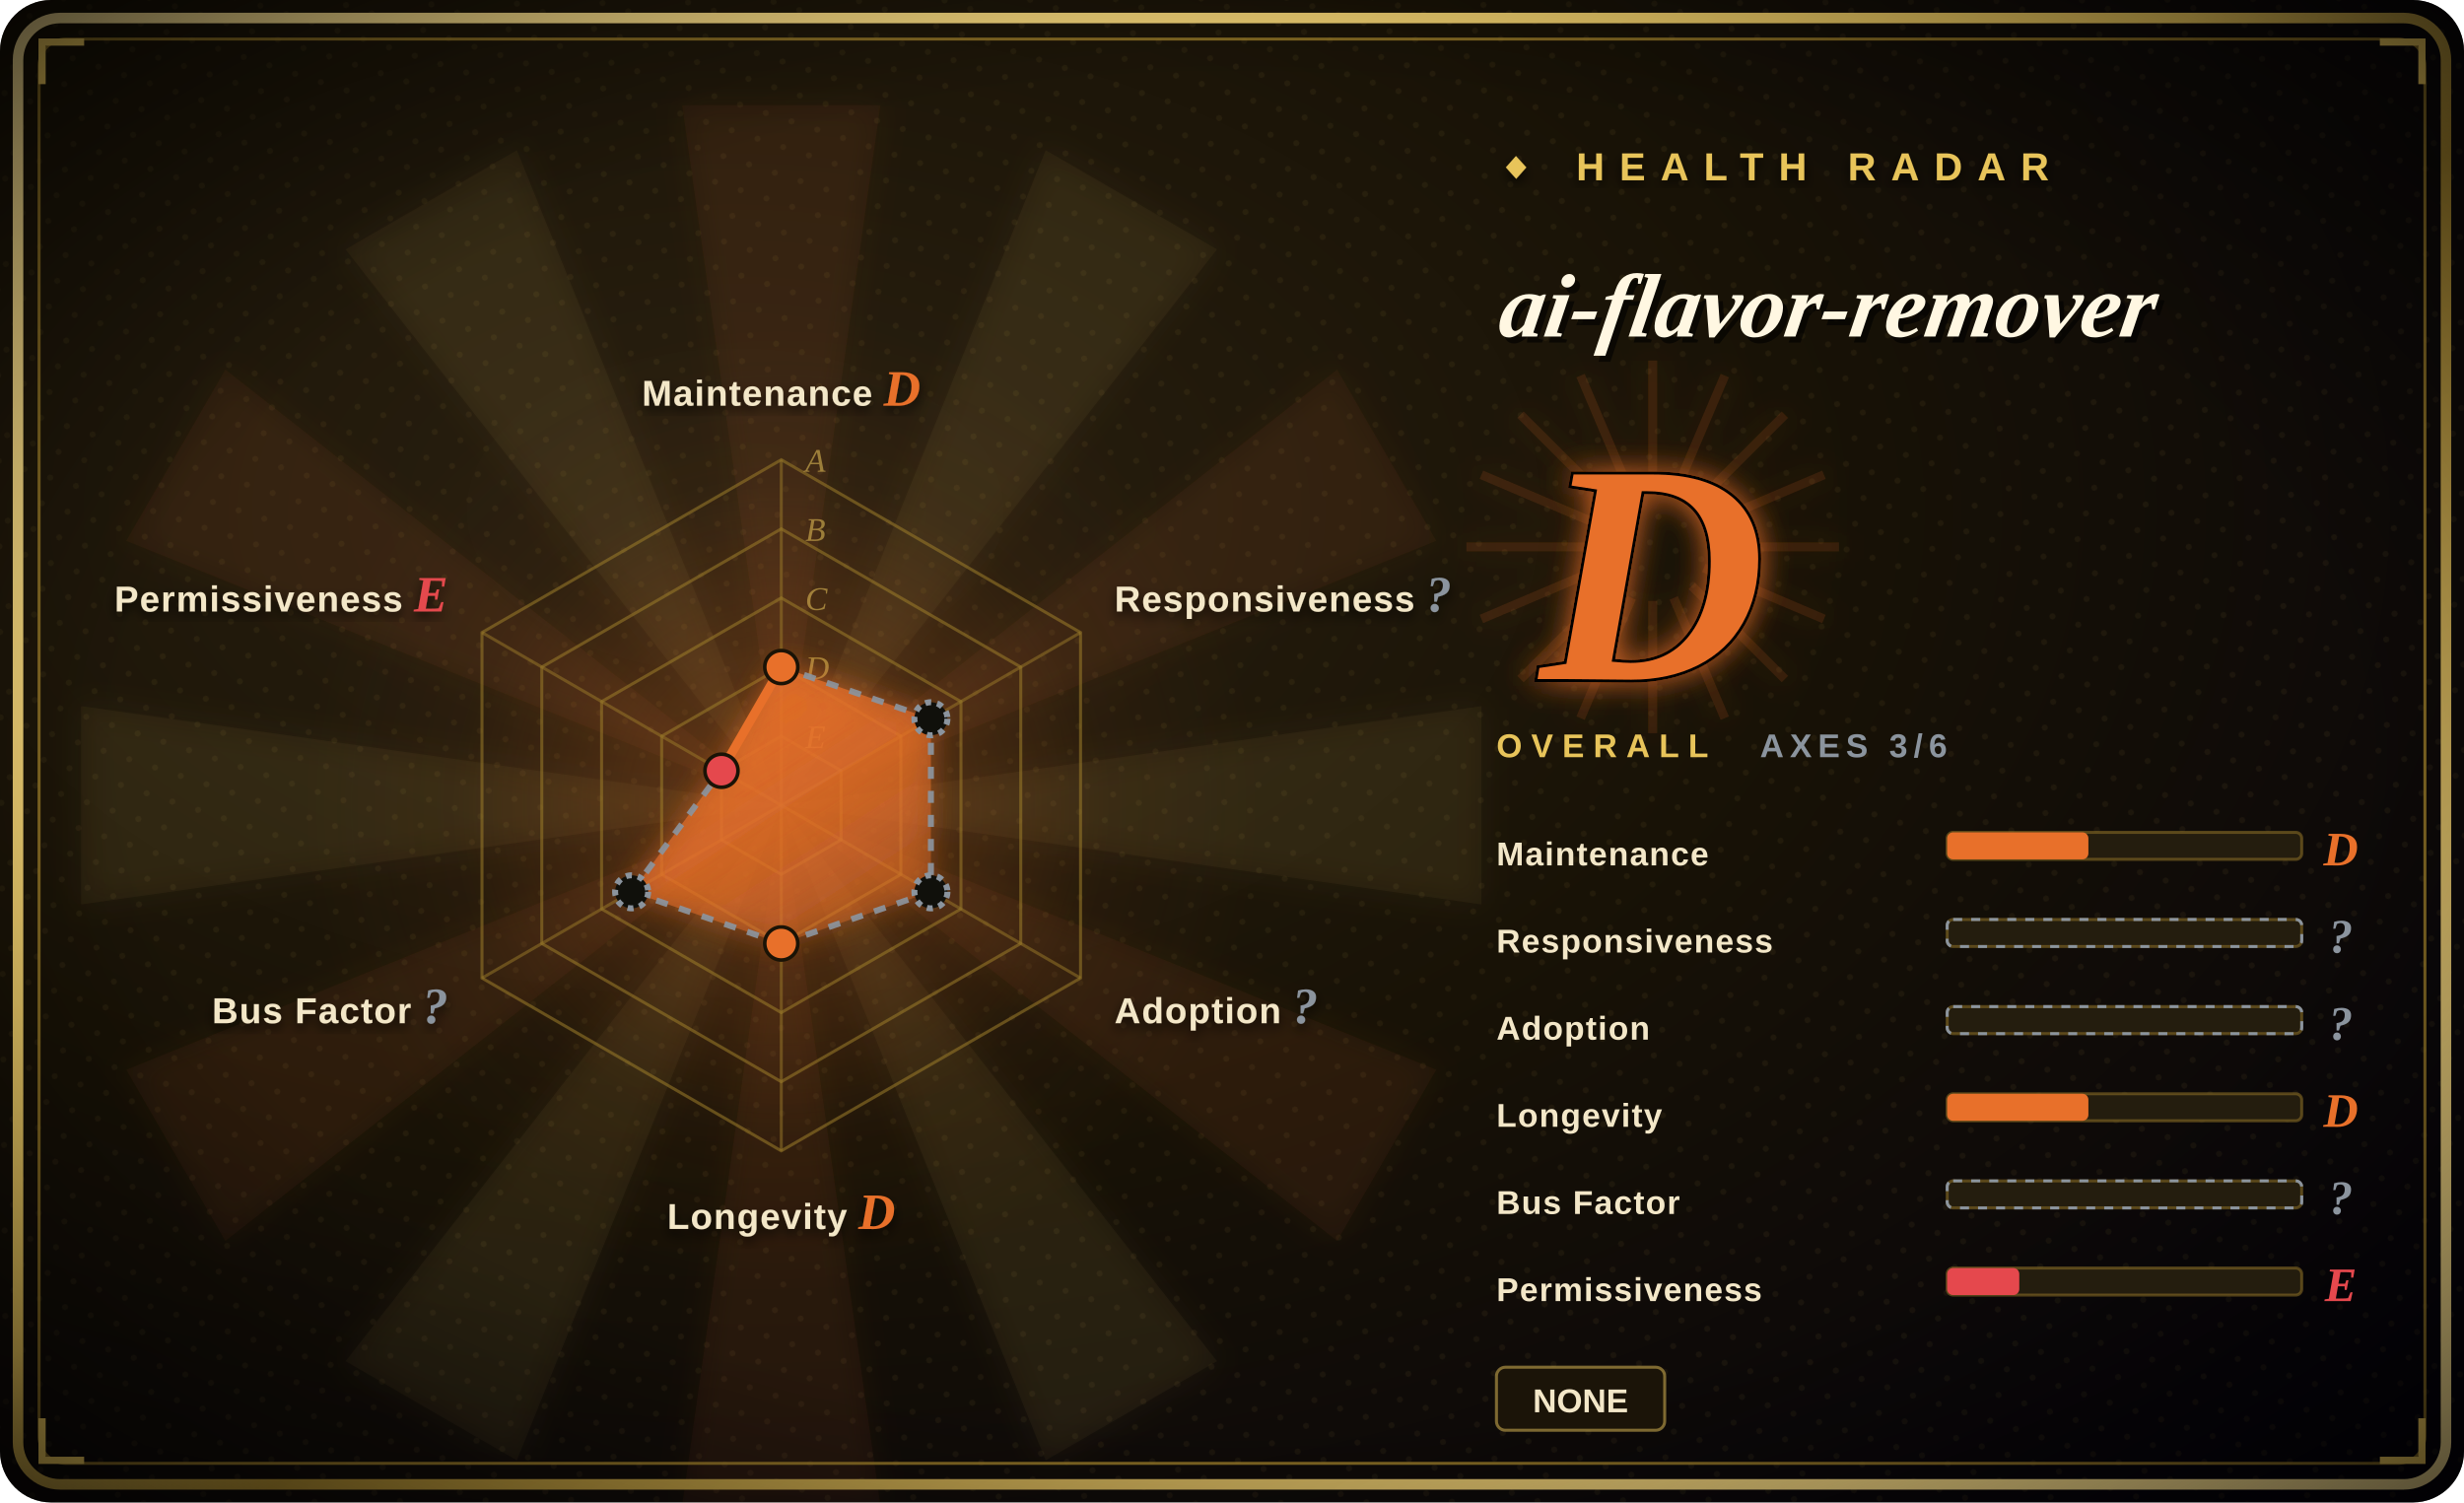
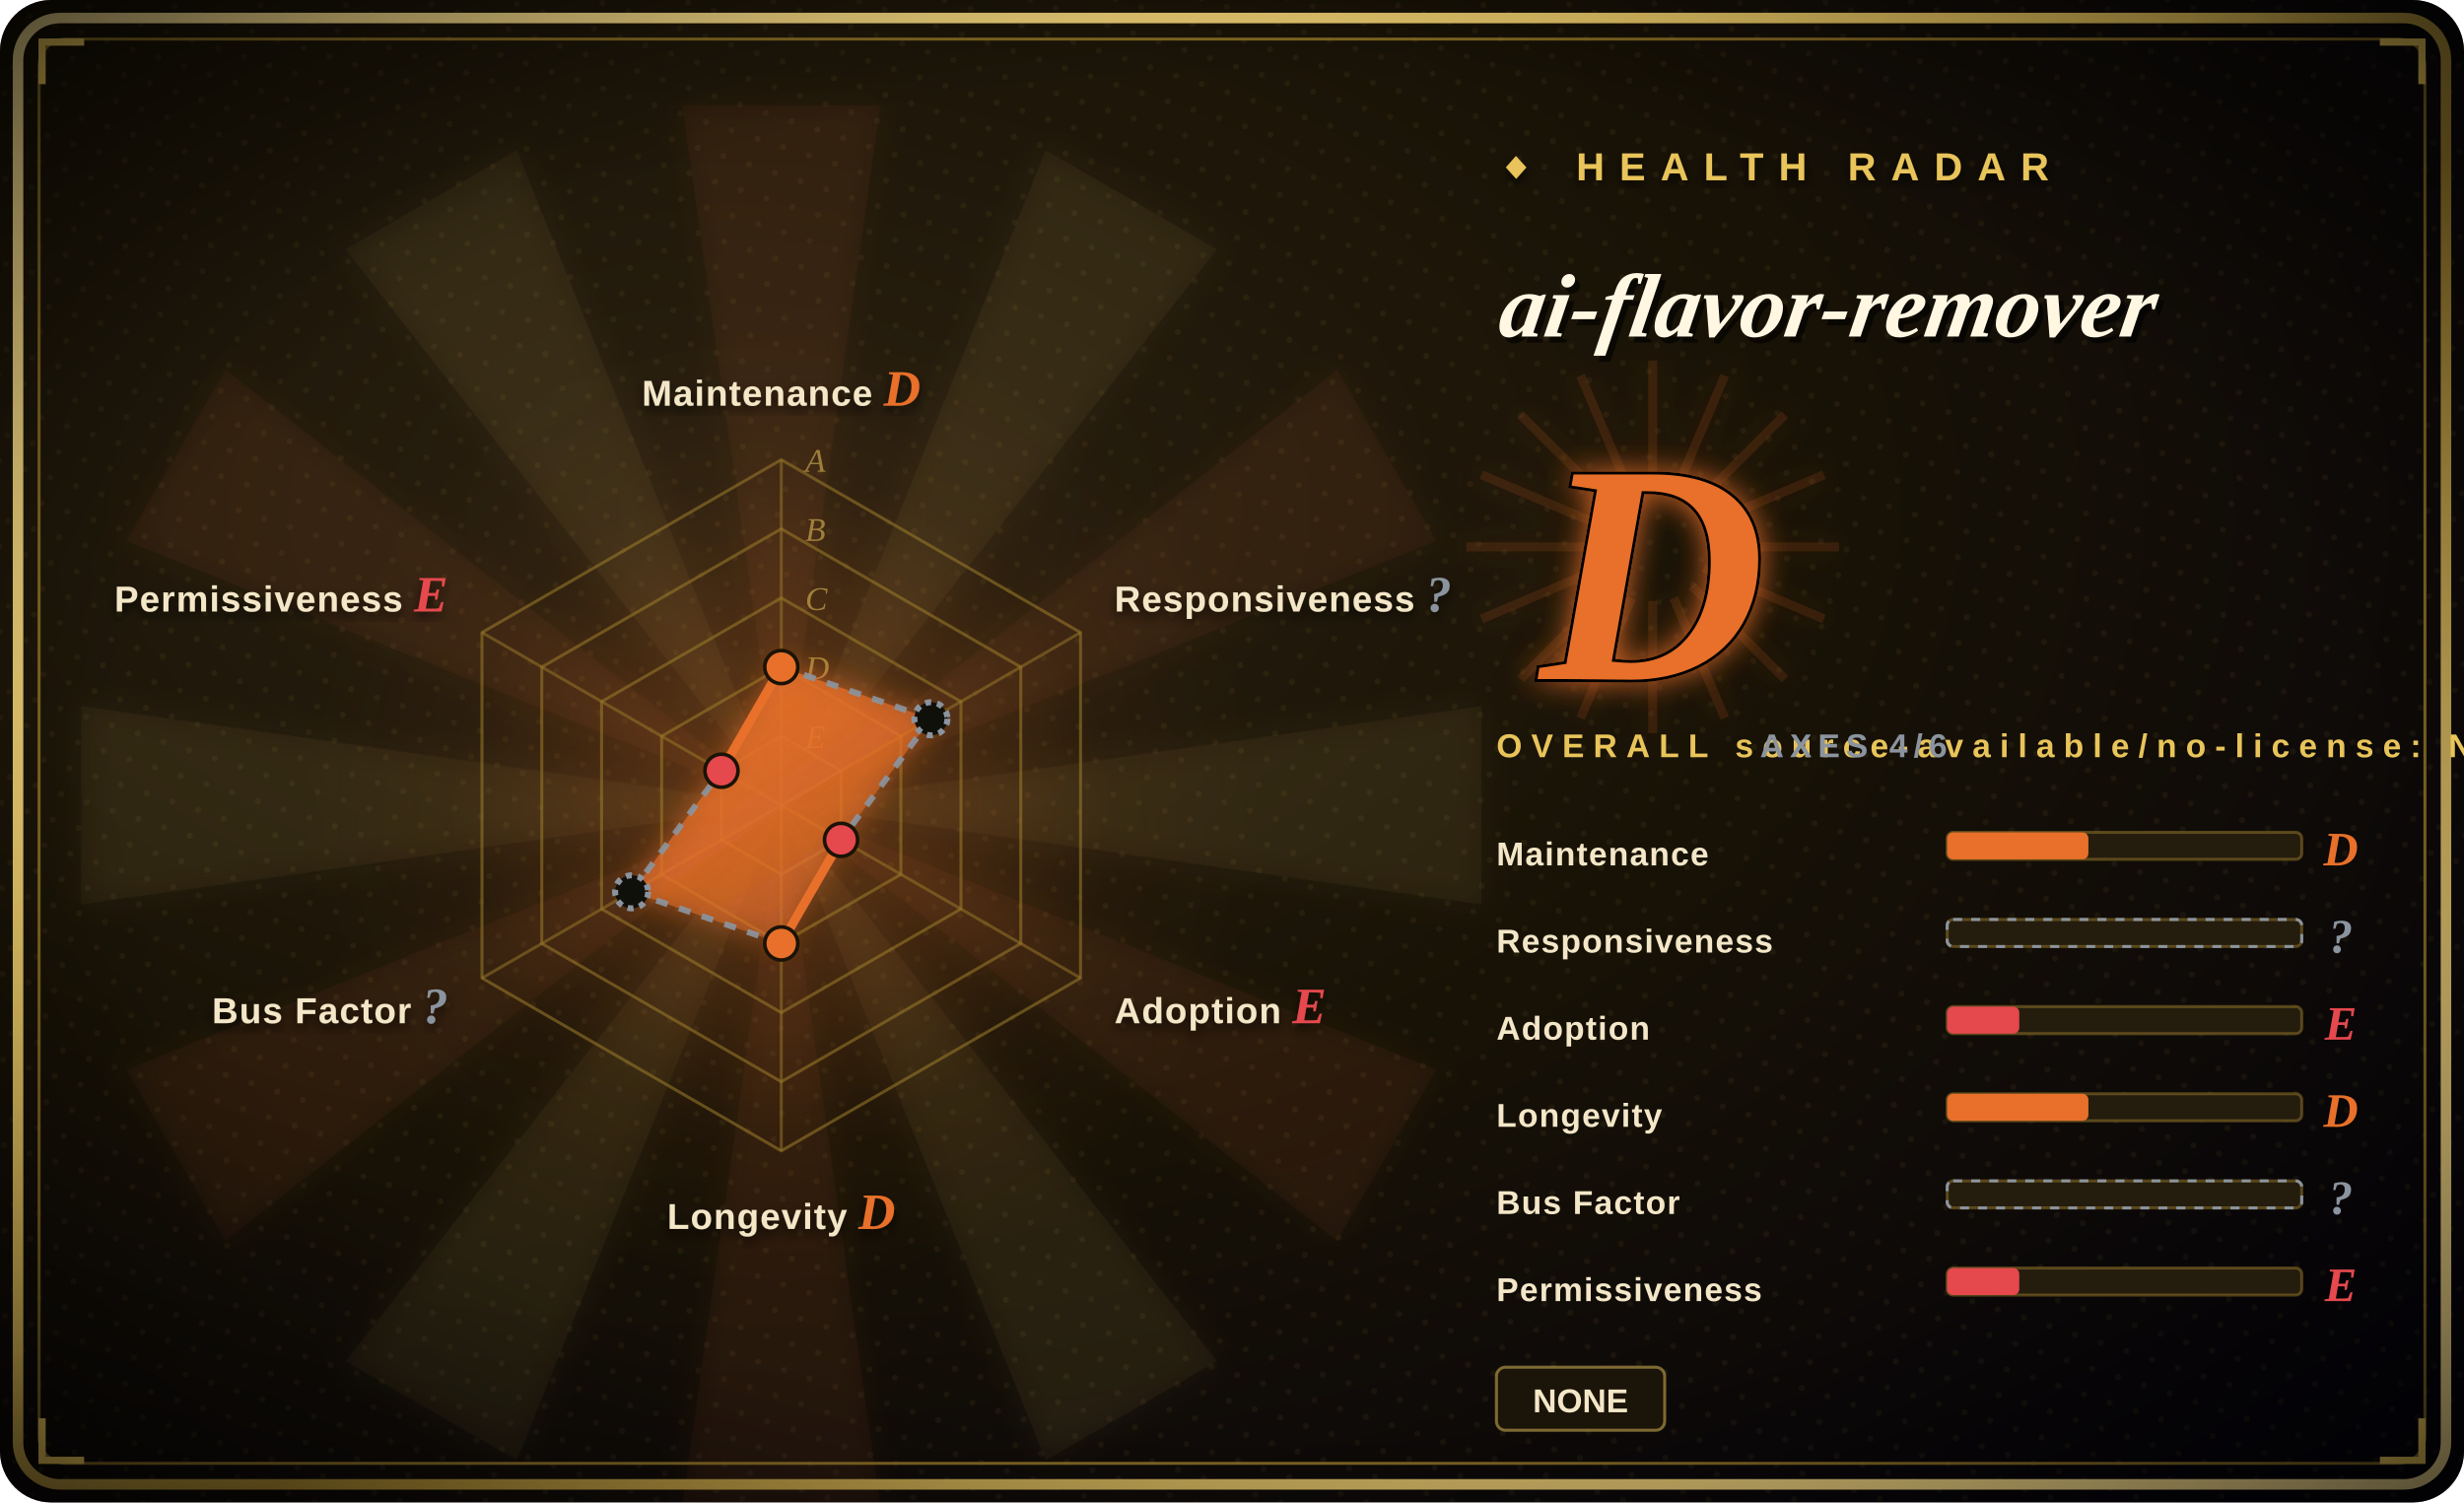
<svg xmlns="http://www.w3.org/2000/svg" width="820" height="500" viewBox="0 0 820 500">
  <defs>
    <radialGradient id="bg" cx="30%" cy="34%" r="90%">
      <stop offset="0%" stop-color="#2a2010" />
      <stop offset="48%" stop-color="#181206" />
      <stop offset="100%" stop-color="#05030a" />
    </radialGradient>
    <radialGradient id="vig" cx="50%" cy="50%" r="72%">
      <stop offset="62%" stop-color="#000000" stop-opacity="0" />
      <stop offset="100%" stop-color="#000000" stop-opacity="0.72" />
    </radialGradient>
    <linearGradient id="frame" x1="0" y1="0" x2="1" y2="1">
      <stop offset="0%" stop-color="#f6dd92" />
      <stop offset="45%" stop-color="#E8C45A" />
      <stop offset="55%" stop-color="#9c7d2a" />
      <stop offset="100%" stop-color="#f6dd92" />
    </linearGradient>
    <linearGradient id="poly" x1="0" y1="0" x2="0.7" y2="1">
      <stop offset="0%" stop-color="#E8702A" stop-opacity="0.92" />
      <stop offset="100%" stop-color="#E8702A" stop-opacity="0.34" />
    </linearGradient>
    <radialGradient id="halo" cx="50%" cy="50%" r="50%">
      <stop offset="0%" stop-color="#E8702A" stop-opacity="0.34" />
      <stop offset="68%" stop-color="#E8702A" stop-opacity="0.04" />
      <stop offset="100%" stop-color="#E8702A" stop-opacity="0" />
    </radialGradient>
    <filter id="glow" x="-60%" y="-60%" width="220%" height="220%">
      <feGaussianBlur stdDeviation="5" result="b" />
      <feMerge>
        <feMergeNode in="b" />
        <feMergeNode in="SourceGraphic" />
      </feMerge>
    </filter>
    <filter id="soft" x="-30%" y="-30%" width="160%" height="160%">
      <feDropShadow dx="0" dy="2" stdDeviation="2" flood-color="#000" flood-opacity="0.7" />
    </filter>
    <pattern id="halftone" width="9" height="9" patternUnits="userSpaceOnUse" patternTransform="rotate(18)">
      <circle cx="2" cy="2" r="1" fill="#E8C45A" fill-opacity="0.06" />
    </pattern>
  </defs>
  <rect width="820" height="500" rx="17" fill="url(#bg)" />
  <rect width="820" height="500" rx="17" fill="url(#halftone)" />
  <g opacity="0.5" filter="url(#glow)">
    <path d="M260,268 L493,235 L493,301 Z" fill="#E8C45A" fill-opacity="0.10" />
    <path d="M260,268 L478,356 L445,413 Z" fill="#E8702A" fill-opacity="0.10" />
    <path d="M260,268 L405,453 L348,486 Z" fill="#E8C45A" fill-opacity="0.10" />
    <path d="M260,268 L293,501 L227,501 Z" fill="#E8702A" fill-opacity="0.10" />
    <path d="M260,268 L172,486 L115,453 Z" fill="#E8C45A" fill-opacity="0.10" />
    <path d="M260,268 L75,413 L42,356 Z" fill="#E8702A" fill-opacity="0.10" />
    <path d="M260,268 L27,301 L27,235 Z" fill="#E8C45A" fill-opacity="0.10" />
    <path d="M260,268 L42,180 L75,123 Z" fill="#E8702A" fill-opacity="0.10" />
    <path d="M260,268 L115,83 L172,50 Z" fill="#E8C45A" fill-opacity="0.10" />
    <path d="M260,268 L227,35 L293,35 Z" fill="#E8702A" fill-opacity="0.10" />
    <path d="M260,268 L348,50 L405,83 Z" fill="#E8C45A" fill-opacity="0.10" />
    <path d="M260,268 L445,123 L478,180 Z" fill="#E8702A" fill-opacity="0.10" />
  </g>
  <circle cx="260" cy="268" r="161" fill="url(#halo)" />
  <rect x="6" y="6" width="808" height="488" rx="14" fill="none" stroke="url(#frame)" stroke-width="3.5" />
  <rect x="13" y="13" width="794" height="474" rx="9" fill="none" stroke="#9c7d2a" stroke-width="1" stroke-opacity="0.8" />
  <path d="M14,28 L14,14 L28,14" fill="none" stroke="#E8C45A" stroke-width="2.4" />
  <path d="M806,28 L806,14 L792,14" fill="none" stroke="#E8C45A" stroke-width="2.4" />
  <path d="M14,472 L14,486 L28,486" fill="none" stroke="#E8C45A" stroke-width="2.4" />
  <path d="M806,472 L806,486 L792,486" fill="none" stroke="#E8C45A" stroke-width="2.4" />
  <rect width="820" height="500" rx="17" fill="url(#vig)" />
  <polygon points="260.0,153.0 359.6,210.5 359.6,325.5 260.0,383.0 160.4,325.5 160.4,210.5" fill="none" stroke="#9c7d2a" stroke-opacity="0.55" stroke-width="1" />
  <polygon points="260.0,176.0 339.7,222.0 339.7,314.0 260.0,360.0 180.3,314.0 180.3,222.0" fill="none" stroke="#9c7d2a" stroke-opacity="0.55" stroke-width="1" />
  <polygon points="260.0,199.0 319.8,233.5 319.8,302.5 260.0,337.0 200.2,302.5 200.2,233.5" fill="none" stroke="#9c7d2a" stroke-opacity="0.55" stroke-width="1" />
  <polygon points="260.0,222.0 299.8,245.0 299.8,291.0 260.0,314.0 220.2,291.0 220.2,245.0" fill="none" stroke="#9c7d2a" stroke-opacity="0.55" stroke-width="1" />
  <polygon points="260.0,245.0 279.9,256.5 279.9,279.5 260.0,291.0 240.1,279.5 240.1,256.5" fill="none" stroke="#9c7d2a" stroke-opacity="0.55" stroke-width="1" />
  <line x1="260" y1="268" x2="260.0" y2="153.0" stroke="#9c7d2a" stroke-opacity="0.5" stroke-width="1" />
  <line x1="260" y1="268" x2="359.6" y2="210.5" stroke="#9c7d2a" stroke-opacity="0.5" stroke-width="1" />
  <line x1="260" y1="268" x2="359.6" y2="325.5" stroke="#9c7d2a" stroke-opacity="0.5" stroke-width="1" />
  <line x1="260" y1="268" x2="260.0" y2="383.0" stroke="#9c7d2a" stroke-opacity="0.5" stroke-width="1" />
  <line x1="260" y1="268" x2="160.4" y2="325.5" stroke="#9c7d2a" stroke-opacity="0.5" stroke-width="1" />
  <line x1="260" y1="268" x2="160.4" y2="210.5" stroke="#9c7d2a" stroke-opacity="0.5" stroke-width="1" />
  <text x="268" y="157.0" font-size="11" font-style="italic" fill="#E8C45A" fill-opacity="0.55" font-family="'Georgia','Times New Roman',serif">A</text>
  <text x="268" y="180.0" font-size="11" font-style="italic" fill="#E8C45A" fill-opacity="0.55" font-family="'Georgia','Times New Roman',serif">B</text>
  <text x="268" y="203.0" font-size="11" font-style="italic" fill="#E8C45A" fill-opacity="0.55" font-family="'Georgia','Times New Roman',serif">C</text>
  <text x="268" y="226.0" font-size="11" font-style="italic" fill="#E8C45A" fill-opacity="0.55" font-family="'Georgia','Times New Roman',serif">D</text>
  <text x="268" y="249.0" font-size="11" font-style="italic" fill="#E8C45A" fill-opacity="0.55" font-family="'Georgia','Times New Roman',serif">E</text>
-   <polygon points="260.0,222.0 309.8,239.2 309.8,296.8 260.0,314.0 210.2,296.8 240.1,256.5" fill="url(#poly)" filter="url(#glow)" />
+   <polygon points="260.0,222.0 309.8,239.2 279.9,279.5 260.0,314.0 210.2,296.8 240.1,256.5" fill="url(#poly)" filter="url(#glow)" />
  <line x1="260.0" y1="222.0" x2="309.8" y2="239.2" stroke="#8B949E" stroke-width="2" stroke-dasharray="4 4" stroke-opacity="0.92" />
-   <line x1="309.8" y1="239.2" x2="309.8" y2="296.8" stroke="#8B949E" stroke-width="2" stroke-dasharray="4 4" stroke-opacity="0.92" />
-   <line x1="309.8" y1="296.8" x2="260.0" y2="314.0" stroke="#8B949E" stroke-width="2" stroke-dasharray="4 4" stroke-opacity="0.92" />
+   <line x1="309.8" y1="239.2" x2="279.9" y2="279.5" stroke="#8B949E" stroke-width="2" stroke-dasharray="4 4" stroke-opacity="0.92" />
+   <line x1="279.9" y1="279.5" x2="260.0" y2="314.0" stroke="#E8702A" stroke-width="3" />
  <line x1="260.0" y1="314.0" x2="210.2" y2="296.8" stroke="#8B949E" stroke-width="2" stroke-dasharray="4 4" stroke-opacity="0.92" />
  <line x1="210.2" y1="296.8" x2="240.1" y2="256.5" stroke="#8B949E" stroke-width="2" stroke-dasharray="4 4" stroke-opacity="0.92" />
  <line x1="240.1" y1="256.5" x2="260.0" y2="222.0" stroke="#E8702A" stroke-width="3" />
  <circle cx="260.0" cy="222.0" r="5.5" fill="#E8702A" stroke="#1a1306" stroke-width="1.2" />
  <circle cx="309.8" cy="239.2" r="5.5" fill="#10100b" stroke="#8B949E" stroke-width="2" stroke-dasharray="2 2" />
-   <circle cx="309.8" cy="296.8" r="5.5" fill="#10100b" stroke="#8B949E" stroke-width="2" stroke-dasharray="2 2" />
+   <circle cx="279.9" cy="279.5" r="5.5" fill="#E5484D" stroke="#1a1306" stroke-width="1.2" />
  <circle cx="260.0" cy="314.0" r="5.5" fill="#E8702A" stroke="#1a1306" stroke-width="1.2" />
  <circle cx="210.2" cy="296.8" r="5.5" fill="#10100b" stroke="#8B949E" stroke-width="2" stroke-dasharray="2 2" />
  <circle cx="240.1" cy="256.5" r="5.5" fill="#E5484D" stroke="#1a1306" stroke-width="1.2" />
  <text x="260.0" y="135.0" font-size="12" font-weight="900" fill="#f3e7c8" text-anchor="middle" font-family="'Arial Black','Helvetica Neue',Arial,sans-serif" letter-spacing="0.4" filter="url(#soft)">Maintenance <tspan fill="#E8702A" font-family="'Georgia','Times New Roman',serif" font-style="italic" font-size="17">D</tspan>
  </text>
  <text x="370.9" y="203.5" font-size="12" font-weight="900" fill="#f3e7c8" text-anchor="start" font-family="'Arial Black','Helvetica Neue',Arial,sans-serif" letter-spacing="0.4" filter="url(#soft)">Responsiveness <tspan fill="#8B949E" font-family="'Georgia','Times New Roman',serif" font-style="italic" font-size="17">?</tspan>
  </text>
-   <text x="370.9" y="340.5" font-size="12" font-weight="900" fill="#f3e7c8" text-anchor="start" font-family="'Arial Black','Helvetica Neue',Arial,sans-serif" letter-spacing="0.4" filter="url(#soft)">Adoption <tspan fill="#8B949E" font-family="'Georgia','Times New Roman',serif" font-style="italic" font-size="17">?</tspan>
+   <text x="370.9" y="340.5" font-size="12" font-weight="900" fill="#f3e7c8" text-anchor="start" font-family="'Arial Black','Helvetica Neue',Arial,sans-serif" letter-spacing="0.4" filter="url(#soft)">Adoption <tspan fill="#E5484D" font-family="'Georgia','Times New Roman',serif" font-style="italic" font-size="17">E</tspan>
  </text>
  <text x="260.0" y="409.0" font-size="12" font-weight="900" fill="#f3e7c8" text-anchor="middle" font-family="'Arial Black','Helvetica Neue',Arial,sans-serif" letter-spacing="0.4" filter="url(#soft)">Longevity <tspan fill="#E8702A" font-family="'Georgia','Times New Roman',serif" font-style="italic" font-size="17">D</tspan>
  </text>
  <text x="149.1" y="340.5" font-size="12" font-weight="900" fill="#f3e7c8" text-anchor="end" font-family="'Arial Black','Helvetica Neue',Arial,sans-serif" letter-spacing="0.4" filter="url(#soft)">Bus Factor <tspan fill="#8B949E" font-family="'Georgia','Times New Roman',serif" font-style="italic" font-size="17">?</tspan>
  </text>
  <text x="149.1" y="203.5" font-size="12" font-weight="900" fill="#f3e7c8" text-anchor="end" font-family="'Arial Black','Helvetica Neue',Arial,sans-serif" letter-spacing="0.4" filter="url(#soft)">Permissiveness <tspan fill="#E5484D" font-family="'Georgia','Times New Roman',serif" font-style="italic" font-size="17">E</tspan>
  </text>
  <text x="498" y="60" font-size="13" letter-spacing="5" fill="#E8C45A" font-weight="900" font-family="'Arial Black','Helvetica Neue',Arial,sans-serif" filter="url(#soft)">◆ HEALTH RADAR</text>
  <g transform="translate(498,112) skewX(-9)">
    <text x="2" y="2" font-size="30" font-weight="900" font-style="italic" fill="#000" fill-opacity="0.6" font-family="'Georgia','Times New Roman',serif">ai-flavor-remover</text>
    <text x="0" y="0" font-size="30" font-weight="900" font-style="italic" fill="#fff7e2" font-family="'Georgia','Times New Roman',serif">ai-flavor-remover</text>
  </g>
  <line x1="498" y1="124" x2="648" y2="124" stroke="url(#frame)" stroke-width="2" />
  <g opacity="0.85" filter="url(#glow)">
    <line x1="568" y1="182" x2="612" y2="182" stroke="#E8702A" stroke-opacity="0.16" stroke-width="3" />
    <line x1="567" y1="189" x2="607" y2="206" stroke="#E8702A" stroke-opacity="0.16" stroke-width="3" />
    <line x1="563" y1="195" x2="594" y2="226" stroke="#E8702A" stroke-opacity="0.16" stroke-width="3" />
    <line x1="557" y1="199" x2="574" y2="239" stroke="#E8702A" stroke-opacity="0.16" stroke-width="3" />
    <line x1="550" y1="200" x2="550" y2="244" stroke="#E8702A" stroke-opacity="0.16" stroke-width="3" />
    <line x1="543" y1="199" x2="526" y2="239" stroke="#E8702A" stroke-opacity="0.16" stroke-width="3" />
    <line x1="537" y1="195" x2="506" y2="226" stroke="#E8702A" stroke-opacity="0.16" stroke-width="3" />
    <line x1="533" y1="189" x2="493" y2="206" stroke="#E8702A" stroke-opacity="0.16" stroke-width="3" />
    <line x1="532" y1="182" x2="488" y2="182" stroke="#E8702A" stroke-opacity="0.16" stroke-width="3" />
    <line x1="533" y1="175" x2="493" y2="158" stroke="#E8702A" stroke-opacity="0.16" stroke-width="3" />
    <line x1="537" y1="169" x2="506" y2="138" stroke="#E8702A" stroke-opacity="0.16" stroke-width="3" />
    <line x1="543" y1="165" x2="526" y2="125" stroke="#E8702A" stroke-opacity="0.16" stroke-width="3" />
    <line x1="550" y1="164" x2="550" y2="120" stroke="#E8702A" stroke-opacity="0.16" stroke-width="3" />
    <line x1="557" y1="165" x2="574" y2="125" stroke="#E8702A" stroke-opacity="0.16" stroke-width="3" />
    <line x1="563" y1="169" x2="594" y2="138" stroke="#E8702A" stroke-opacity="0.16" stroke-width="3" />
    <line x1="567" y1="175" x2="607" y2="158" stroke="#E8702A" stroke-opacity="0.16" stroke-width="3" />
  </g>
  <text x="550" y="226" font-size="104" font-weight="900" font-style="italic" text-anchor="middle" fill="#E8702A" stroke="#000" stroke-width="2" paint-order="stroke" font-family="'Georgia','Times New Roman',serif" filter="url(#glow)">D</text>
-   <text x="498" y="252" font-size="11" letter-spacing="3" fill="#E8C45A" font-family="'Arial Black','Helvetica Neue',Arial,sans-serif" font-weight="900">OVERALL</text>
-   <text x="648" y="252" font-size="11" letter-spacing="2" fill="#8B949E" font-family="'Arial Black','Helvetica Neue',Arial,sans-serif" font-weight="900" text-anchor="end">AXES 3/6</text>
+   <text x="498" y="252" font-size="11" letter-spacing="3" fill="#E8C45A" font-family="'Arial Black','Helvetica Neue',Arial,sans-serif" font-weight="900">OVERALL   source-available/no-license: NONE</text>
+   <text x="648" y="252" font-size="11" letter-spacing="2" fill="#8B949E" font-family="'Arial Black','Helvetica Neue',Arial,sans-serif" font-weight="900" text-anchor="end">AXES 4/6</text>
  <text x="498" y="288" font-size="11" font-weight="900" fill="#f3e7c8" font-family="'Arial Black','Helvetica Neue',Arial,sans-serif" letter-spacing="0.4">Maintenance</text>
  <rect x="648" y="277" width="118" height="9" rx="2" fill="#241d0e" stroke="#9c7d2a" stroke-opacity="0.5" />
  <rect x="648" y="277" width="47" height="9" rx="2" fill="#E8702A" />
  <text x="779" y="288" font-size="16" font-weight="900" font-style="italic" fill="#E8702A" font-family="'Georgia','Times New Roman',serif" text-anchor="middle">D</text>
  <text x="498" y="317" font-size="11" font-weight="900" fill="#f3e7c8" font-family="'Arial Black','Helvetica Neue',Arial,sans-serif" letter-spacing="0.4">Responsiveness</text>
  <rect x="648" y="306" width="118" height="9" rx="2" fill="#241d0e" stroke="#9c7d2a" stroke-opacity="0.5" />
  <rect x="648" y="306" width="118" height="9" rx="2" fill="none" stroke="#8B949E" stroke-dasharray="3 3" />
  <text x="779" y="317" font-size="16" font-weight="900" font-style="italic" fill="#8B949E" font-family="'Georgia','Times New Roman',serif" text-anchor="middle">?</text>
  <text x="498" y="346" font-size="11" font-weight="900" fill="#f3e7c8" font-family="'Arial Black','Helvetica Neue',Arial,sans-serif" letter-spacing="0.4">Adoption</text>
  <rect x="648" y="335" width="118" height="9" rx="2" fill="#241d0e" stroke="#9c7d2a" stroke-opacity="0.5" />
-   <rect x="648" y="335" width="118" height="9" rx="2" fill="none" stroke="#8B949E" stroke-dasharray="3 3" />
-   <text x="779" y="346" font-size="16" font-weight="900" font-style="italic" fill="#8B949E" font-family="'Georgia','Times New Roman',serif" text-anchor="middle">?</text>
+   <rect x="648" y="335" width="24" height="9" rx="2" fill="#E5484D" />
+   <text x="779" y="346" font-size="16" font-weight="900" font-style="italic" fill="#E5484D" font-family="'Georgia','Times New Roman',serif" text-anchor="middle">E</text>
  <text x="498" y="375" font-size="11" font-weight="900" fill="#f3e7c8" font-family="'Arial Black','Helvetica Neue',Arial,sans-serif" letter-spacing="0.4">Longevity</text>
  <rect x="648" y="364" width="118" height="9" rx="2" fill="#241d0e" stroke="#9c7d2a" stroke-opacity="0.5" />
  <rect x="648" y="364" width="47" height="9" rx="2" fill="#E8702A" />
  <text x="779" y="375" font-size="16" font-weight="900" font-style="italic" fill="#E8702A" font-family="'Georgia','Times New Roman',serif" text-anchor="middle">D</text>
  <text x="498" y="404" font-size="11" font-weight="900" fill="#f3e7c8" font-family="'Arial Black','Helvetica Neue',Arial,sans-serif" letter-spacing="0.4">Bus Factor</text>
  <rect x="648" y="393" width="118" height="9" rx="2" fill="#241d0e" stroke="#9c7d2a" stroke-opacity="0.5" />
  <rect x="648" y="393" width="118" height="9" rx="2" fill="none" stroke="#8B949E" stroke-dasharray="3 3" />
  <text x="779" y="404" font-size="16" font-weight="900" font-style="italic" fill="#8B949E" font-family="'Georgia','Times New Roman',serif" text-anchor="middle">?</text>
  <text x="498" y="433" font-size="11" font-weight="900" fill="#f3e7c8" font-family="'Arial Black','Helvetica Neue',Arial,sans-serif" letter-spacing="0.4">Permissiveness</text>
  <rect x="648" y="422" width="118" height="9" rx="2" fill="#241d0e" stroke="#9c7d2a" stroke-opacity="0.5" />
  <rect x="648" y="422" width="24" height="9" rx="2" fill="#E5484D" />
  <text x="779" y="433" font-size="16" font-weight="900" font-style="italic" fill="#E5484D" font-family="'Georgia','Times New Roman',serif" text-anchor="middle">E</text>
  <rect x="498" y="455" width="56" height="21" rx="3" fill="#1b1408" stroke="#E8C45A" stroke-opacity="0.5" />
  <text x="526.0" y="470" font-size="11" font-weight="700" fill="#f3e7c8" text-anchor="middle" font-family="'Arial Black','Helvetica Neue',Arial,sans-serif">NONE</text>
</svg>
